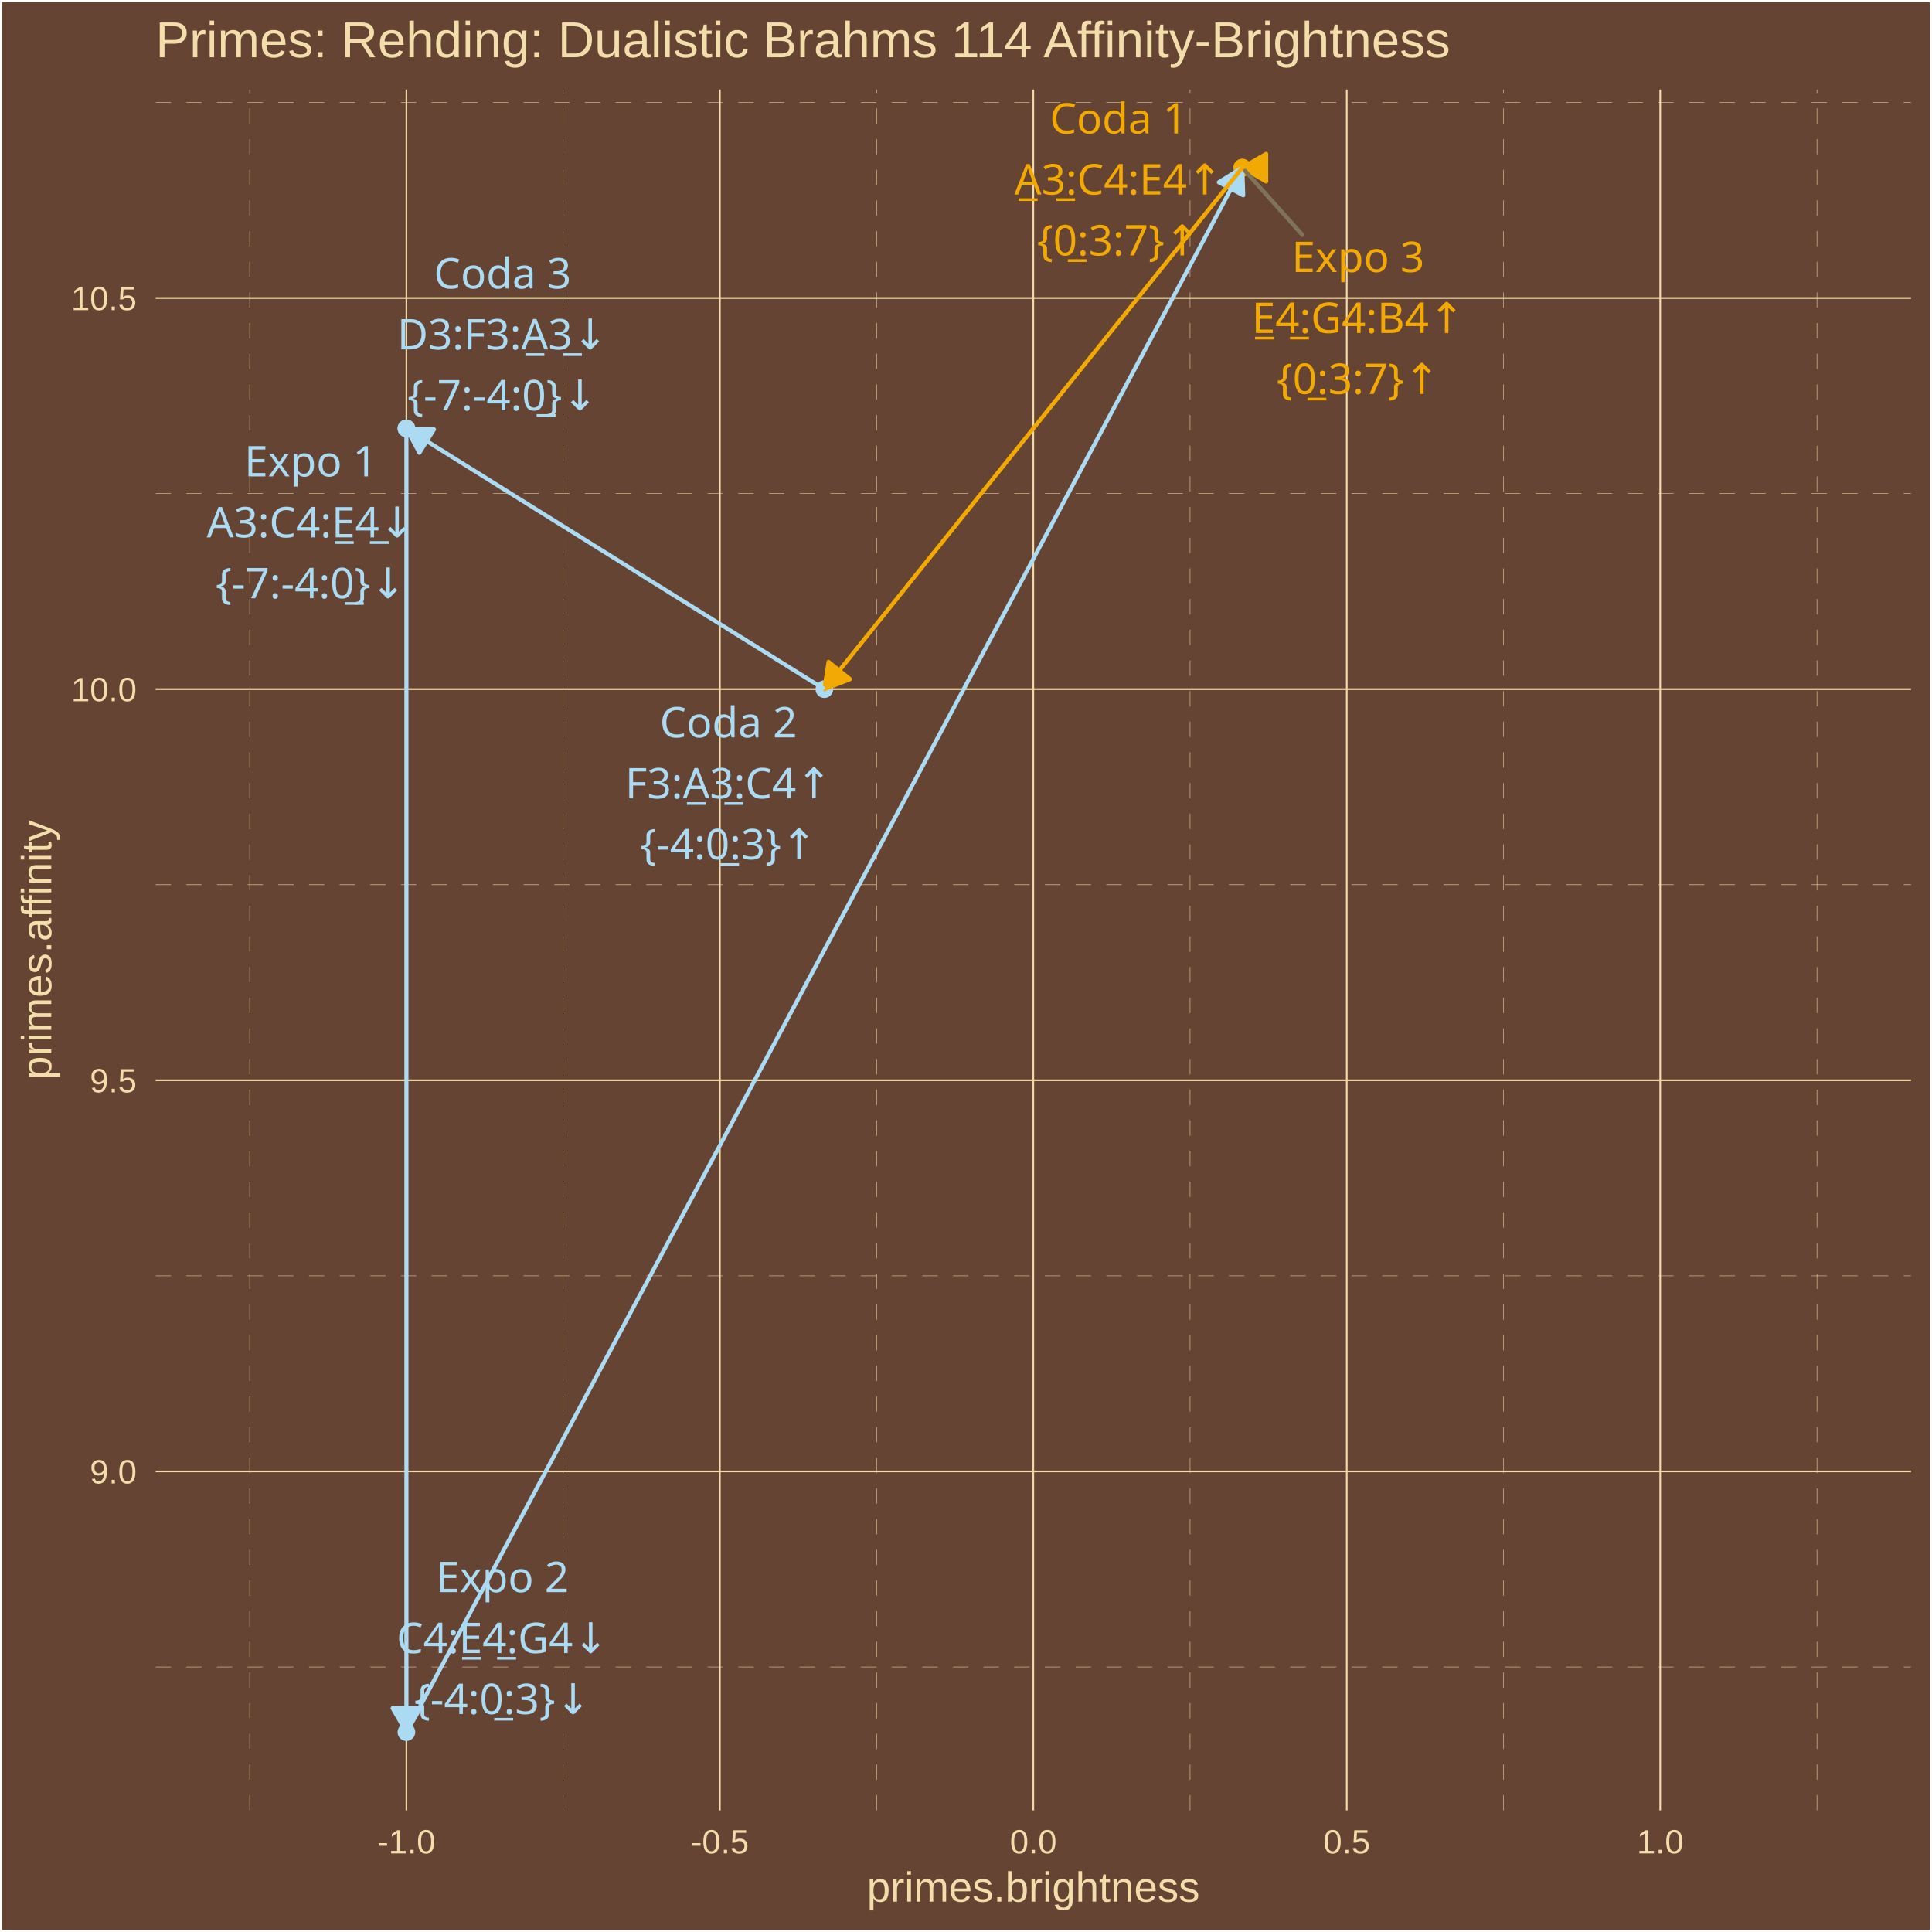
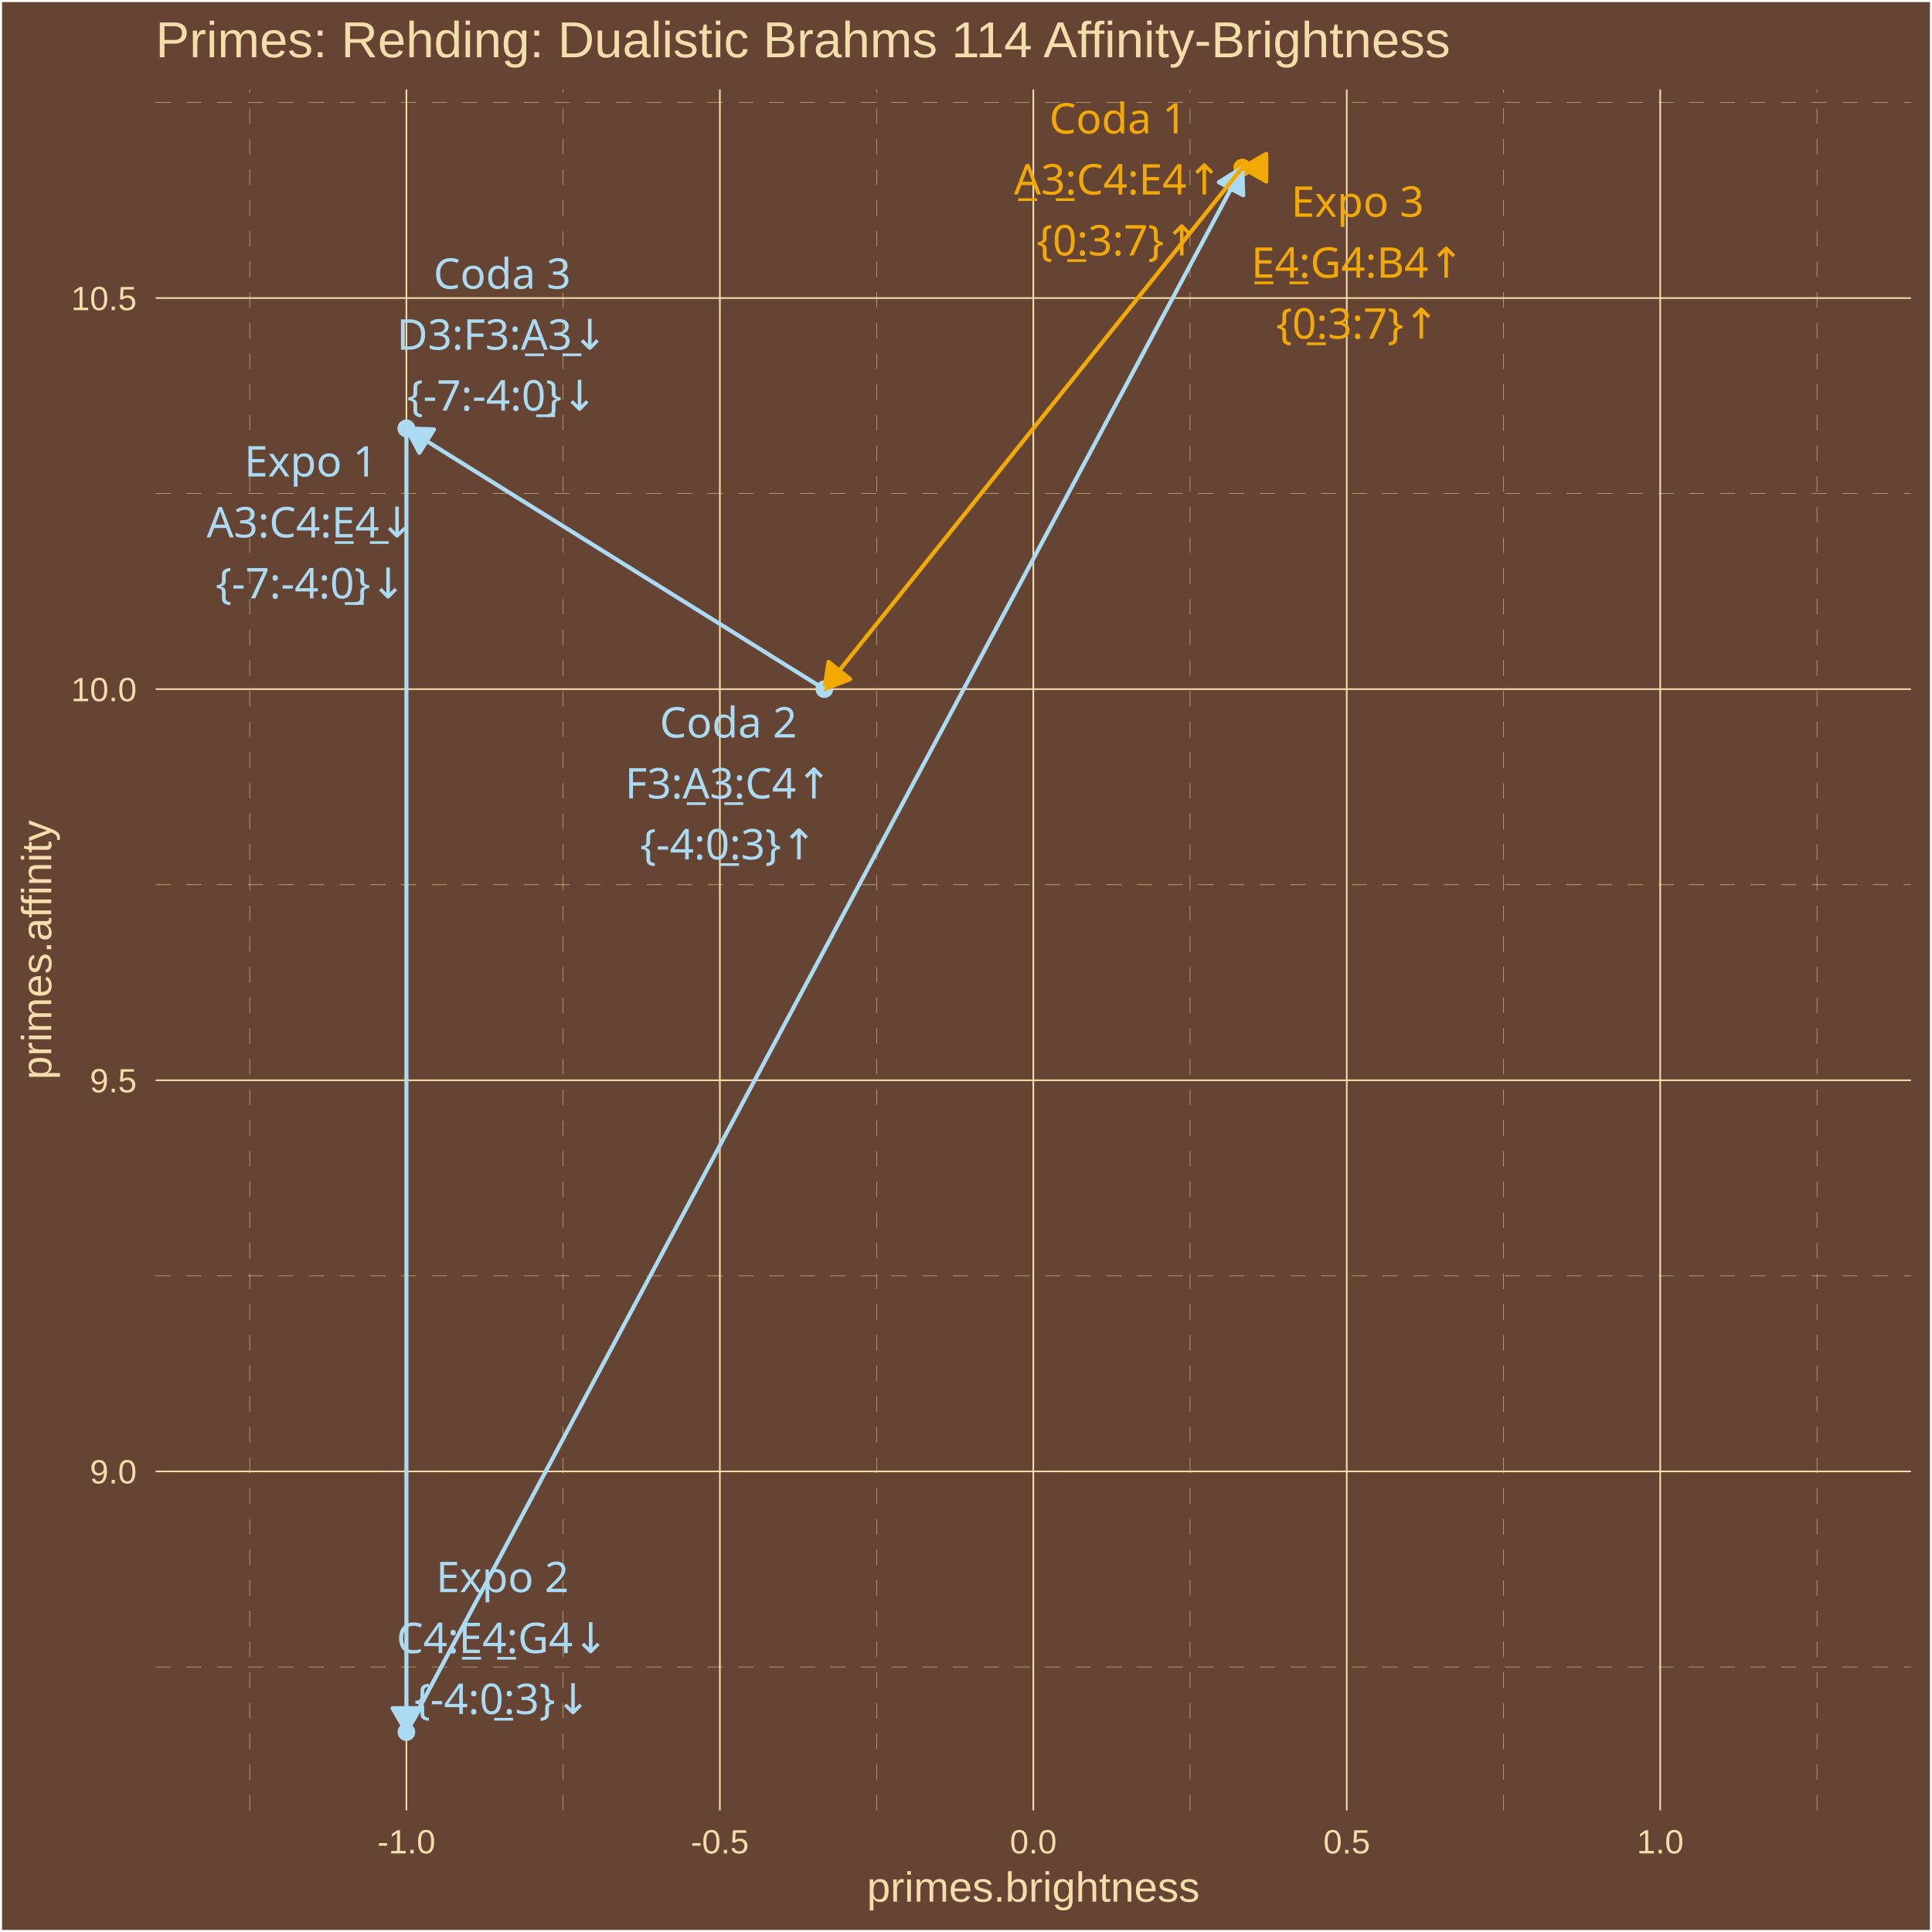
<svg xmlns="http://www.w3.org/2000/svg" class="svglite" width="504.00pt" height="504.00pt" viewBox="0 0 504.00 504.00">
  <defs>
    <style type="text/css">
    .svglite line, .svglite polyline, .svglite polygon, .svglite path, .svglite rect, .svglite circle {
      fill: none;
      stroke: #000000;
      stroke-linecap: round;
      stroke-linejoin: round;
      stroke-miterlimit: 10.00;
    }
    .svglite text {
      white-space: pre;
    }
  </style>
  </defs>
  <rect width="100%" height="100%" style="stroke: none; fill: #664433;" />
  <defs>
    <clipPath id="cpMC4wMHw1MDQuMDB8MC4wMHw1MDQuMDA=">
      <rect x="0.00" y="0.00" width="504.00" height="504.00" />
    </clipPath>
  </defs>
  <g clip-path="url(#cpMC4wMHw1MDQuMDB8MC4wMHw1MDQuMDA=)">
    <rect x="0.00" y="-0" width="504.00" height="504.00" style="stroke-width: 1.07; stroke: #FFFFFF; fill: #664433;" />
  </g>
  <defs>
    <clipPath id="cpNDAuNjB8NDk4LjUyfDIzLjM0fDQ3Mi4yNw==">
      <rect x="40.60" y="23.34" width="457.92" height="448.93" />
    </clipPath>
  </defs>
  <g clip-path="url(#cpNDAuNjB8NDk4LjUyfDIzLjM0fDQ3Mi4yNw==)">
    <rect x="40.60" y="23.34" width="457.92" height="448.93" style="stroke-width: 1.07; stroke: none; fill: #664433;" />
    <polyline points="40.60,434.86 498.52,434.86 " style="stroke-width: 0.11; stroke: #F3DDAB; stroke-dasharray: 4.00,4.00; stroke-linecap: butt;" />
    <polyline points="40.60,332.83 498.52,332.83 " style="stroke-width: 0.11; stroke: #F3DDAB; stroke-dasharray: 4.00,4.00; stroke-linecap: butt;" />
    <polyline points="40.60,230.80 498.52,230.80 " style="stroke-width: 0.11; stroke: #F3DDAB; stroke-dasharray: 4.00,4.00; stroke-linecap: butt;" />
    <polyline points="40.60,128.77 498.52,128.77 " style="stroke-width: 0.11; stroke: #F3DDAB; stroke-dasharray: 4.00,4.00; stroke-linecap: butt;" />
    <polyline points="40.60,26.74 498.52,26.74 " style="stroke-width: 0.11; stroke: #F3DDAB; stroke-dasharray: 4.00,4.00; stroke-linecap: butt;" />
    <polyline points="65.14,472.27 65.14,23.34 " style="stroke-width: 0.11; stroke: #F3DDAB; stroke-dasharray: 4.00,4.00; stroke-linecap: butt;" />
    <polyline points="146.91,472.27 146.91,23.34 " style="stroke-width: 0.11; stroke: #F3DDAB; stroke-dasharray: 4.00,4.00; stroke-linecap: butt;" />
    <polyline points="228.68,472.27 228.68,23.34 " style="stroke-width: 0.11; stroke: #F3DDAB; stroke-dasharray: 4.00,4.00; stroke-linecap: butt;" />
    <polyline points="310.45,472.27 310.45,23.34 " style="stroke-width: 0.11; stroke: #F3DDAB; stroke-dasharray: 4.00,4.00; stroke-linecap: butt;" />
    <polyline points="392.22,472.27 392.22,23.34 " style="stroke-width: 0.11; stroke: #F3DDAB; stroke-dasharray: 4.00,4.00; stroke-linecap: butt;" />
    <polyline points="473.99,472.27 473.99,23.34 " style="stroke-width: 0.11; stroke: #F3DDAB; stroke-dasharray: 4.00,4.00; stroke-linecap: butt;" />
    <polyline points="40.60,383.84 498.52,383.84 " style="stroke-width: 0.43; stroke: #F3DDAB; stroke-linecap: butt;" />
    <polyline points="40.60,281.81 498.52,281.81 " style="stroke-width: 0.43; stroke: #F3DDAB; stroke-linecap: butt;" />
    <polyline points="40.60,179.78 498.52,179.78 " style="stroke-width: 0.43; stroke: #F3DDAB; stroke-linecap: butt;" />
    <polyline points="40.60,77.75 498.52,77.75 " style="stroke-width: 0.43; stroke: #F3DDAB; stroke-linecap: butt;" />
    <polyline points="106.02,472.27 106.02,23.34 " style="stroke-width: 0.43; stroke: #F3DDAB; stroke-linecap: butt;" />
    <polyline points="187.79,472.27 187.79,23.34 " style="stroke-width: 0.43; stroke: #F3DDAB; stroke-linecap: butt;" />
    <polyline points="269.56,472.27 269.56,23.34 " style="stroke-width: 0.43; stroke: #F3DDAB; stroke-linecap: butt;" />
    <polyline points="351.33,472.27 351.33,23.34 " style="stroke-width: 0.43; stroke: #F3DDAB; stroke-linecap: butt;" />
    <polyline points="433.10,472.27 433.10,23.34 " style="stroke-width: 0.43; stroke: #F3DDAB; stroke-linecap: butt;" />
    <circle cx="106.02" cy="111.76" r="1.95" style="stroke-width: 0.71; stroke: #ABDAF3; fill: #ABDAF3;" />
    <circle cx="106.02" cy="451.86" r="1.95" style="stroke-width: 0.71; stroke: #ABDAF3; fill: #ABDAF3;" />
    <circle cx="324.08" cy="43.74" r="1.95" style="stroke-width: 0.71; stroke: #F3A904; fill: #F3A904;" />
    <circle cx="324.08" cy="43.74" r="1.95" style="stroke-width: 0.71; stroke: #F3A904; fill: #F3A904;" />
    <circle cx="215.05" cy="179.78" r="1.95" style="stroke-width: 0.71; stroke: #ABDAF3; fill: #ABDAF3;" />
    <circle cx="106.02" cy="111.76" r="1.95" style="stroke-width: 0.71; stroke: #ABDAF3; fill: #ABDAF3;" />
    <line x1="106.02" y1="111.76" x2="106.02" y2="451.86" style="stroke-width: 1.07; stroke: #ABDAF3; stroke-linecap: butt;" />
    <polygon points="102.42,445.62 106.02,451.86 109.62,445.62 " style="stroke-width: 1.07; stroke: #ABDAF3; stroke-linecap: butt; fill: #ABDAF3;" />
    <line x1="106.02" y1="451.86" x2="324.08" y2="43.74" style="stroke-width: 1.07; stroke: #ABDAF3; stroke-linecap: butt;" />
    <polygon points="324.31,50.94 324.08,43.74 317.96,47.54 " style="stroke-width: 1.07; stroke: #ABDAF3; stroke-linecap: butt; fill: #ABDAF3;" />
    <line x1="324.08" y1="43.74" x2="324.08" y2="43.74" style="stroke-width: 1.07; stroke: #F3A904; stroke-linecap: butt;" />
    <polygon points="330.31,40.14 324.08,43.74 330.31,47.34 " style="stroke-width: 1.07; stroke: #F3A904; stroke-linecap: butt; fill: #F3A904;" />
    <line x1="324.08" y1="43.74" x2="215.05" y2="179.78" style="stroke-width: 1.07; stroke: #F3A904; stroke-linecap: butt;" />
    <polygon points="216.14,172.66 215.05,179.78 221.76,177.17 " style="stroke-width: 1.07; stroke: #F3A904; stroke-linecap: butt; fill: #F3A904;" />
    <line x1="215.05" y1="179.78" x2="106.02" y2="111.76" style="stroke-width: 1.07; stroke: #ABDAF3; stroke-linecap: butt;" />
    <polygon points="113.22,112.01 106.02,111.76 109.41,118.12 " style="stroke-width: 1.07; stroke: #ABDAF3; stroke-linecap: butt; fill: #ABDAF3;" />
-     <line x1="339.74" y1="61.27" x2="324.82" y2="44.57" style="stroke-width: 1.07; stroke: #7F745A;" />
-     <text x="81.06" y="124.28" text-anchor="middle" style="font-size: 11.04px;fill: #ABDAF3; font-family: &quot;Arial Unicode MS&quot;;" textLength="34.34px" lengthAdjust="spacingAndGlyphs">Expo 1</text>
-     <text x="81.06" y="140.18" text-anchor="middle" style="font-size: 11.04px;fill: #ABDAF3; font-family: &quot;Arial Unicode MS&quot;;" textLength="55.08px" lengthAdjust="spacingAndGlyphs">A3:C4:E̲4̲↓</text>
-     <text x="81.06" y="156.07" text-anchor="middle" style="font-size: 11.04px;fill: #ABDAF3; font-family: &quot;Arial Unicode MS&quot;;" textLength="47.12px" lengthAdjust="spacingAndGlyphs">{-7:-4:0̲}↓</text>
-     <text x="131.08" y="415.34" text-anchor="middle" style="font-size: 11.04px;fill: #ABDAF3; font-family: &quot;Arial Unicode MS&quot;;" textLength="34.34px" lengthAdjust="spacingAndGlyphs">Expo 2</text>
-     <text x="131.08" y="431.24" text-anchor="middle" style="font-size: 11.04px;fill: #ABDAF3; font-family: &quot;Arial Unicode MS&quot;;" textLength="56.30px" lengthAdjust="spacingAndGlyphs">C4:E̲4̲:G4↓</text>
-     <text x="131.08" y="447.14" text-anchor="middle" style="font-size: 11.04px;fill: #ABDAF3; font-family: &quot;Arial Unicode MS&quot;;" textLength="43.44px" lengthAdjust="spacingAndGlyphs">{-4:0̲:3}↓</text>
-     <text x="354.28" y="70.97" text-anchor="middle" style="font-size: 11.04px;fill: #F3A904; font-family: &quot;Arial Unicode MS&quot;;" textLength="34.34px" lengthAdjust="spacingAndGlyphs">Expo 3</text>
-     <text x="354.28" y="86.86" text-anchor="middle" style="font-size: 11.04px;fill: #F3A904; font-family: &quot;Arial Unicode MS&quot;;" textLength="55.70px" lengthAdjust="spacingAndGlyphs">E̲4̲:G4:B4↑</text>
-     <text x="354.28" y="102.76" text-anchor="middle" style="font-size: 11.04px;fill: #F3A904; font-family: &quot;Arial Unicode MS&quot;;" textLength="39.77px" lengthAdjust="spacingAndGlyphs">{0̲:3:7}↑</text>
-     <text x="291.77" y="34.83" text-anchor="middle" style="font-size: 11.04px;fill: #F3A904; font-family: &quot;Arial Unicode MS&quot;;" textLength="35.57px" lengthAdjust="spacingAndGlyphs">Coda 1</text>
-     <text x="291.77" y="50.73" text-anchor="middle" style="font-size: 11.04px;fill: #F3A904; font-family: &quot;Arial Unicode MS&quot;;" textLength="55.08px" lengthAdjust="spacingAndGlyphs">A̲3̲:C4:E4↑</text>
-     <text x="291.77" y="66.63" text-anchor="middle" style="font-size: 11.04px;fill: #F3A904; font-family: &quot;Arial Unicode MS&quot;;" textLength="39.77px" lengthAdjust="spacingAndGlyphs">{0̲:3:7}↑</text>
-     <text x="190.02" y="192.37" text-anchor="middle" style="font-size: 11.04px;fill: #ABDAF3; font-family: &quot;Arial Unicode MS&quot;;" textLength="35.57px" lengthAdjust="spacingAndGlyphs">Coda 2</text>
-     <text x="190.02" y="208.27" text-anchor="middle" style="font-size: 11.04px;fill: #ABDAF3; font-family: &quot;Arial Unicode MS&quot;;" textLength="54.46px" lengthAdjust="spacingAndGlyphs">F3:A̲3̲:C4↑</text>
-     <text x="190.02" y="224.17" text-anchor="middle" style="font-size: 11.04px;fill: #ABDAF3; font-family: &quot;Arial Unicode MS&quot;;" textLength="43.44px" lengthAdjust="spacingAndGlyphs">{-4:0̲:3}↑</text>
-     <text x="131.10" y="75.25" text-anchor="middle" style="font-size: 11.04px;fill: #ABDAF3; font-family: &quot;Arial Unicode MS&quot;;" textLength="35.57px" lengthAdjust="spacingAndGlyphs">Coda 3</text>
-     <text x="131.10" y="91.15" text-anchor="middle" style="font-size: 11.04px;fill: #ABDAF3; font-family: &quot;Arial Unicode MS&quot;;" textLength="54.46px" lengthAdjust="spacingAndGlyphs">D3:F3:A̲3̲↓</text>
-     <text x="131.10" y="107.05" text-anchor="middle" style="font-size: 11.04px;fill: #ABDAF3; font-family: &quot;Arial Unicode MS&quot;;" textLength="47.12px" lengthAdjust="spacingAndGlyphs">{-7:-4:0̲}↓</text>
+     <text x="81.05" y="124.30" text-anchor="middle" style="font-size: 11.04px;fill: #ABDAF3; font-family: &quot;Arial Unicode MS&quot;;" textLength="34.34px" lengthAdjust="spacingAndGlyphs">Expo 1</text>
+     <text x="81.05" y="140.19" text-anchor="middle" style="font-size: 11.04px;fill: #ABDAF3; font-family: &quot;Arial Unicode MS&quot;;" textLength="55.08px" lengthAdjust="spacingAndGlyphs">A3:C4:E̲4̲↓</text>
+     <text x="81.05" y="156.09" text-anchor="middle" style="font-size: 11.04px;fill: #ABDAF3; font-family: &quot;Arial Unicode MS&quot;;" textLength="47.12px" lengthAdjust="spacingAndGlyphs">{-7:-4:0̲}↓</text>
+     <text x="131.07" y="415.34" text-anchor="middle" style="font-size: 11.04px;fill: #ABDAF3; font-family: &quot;Arial Unicode MS&quot;;" textLength="34.34px" lengthAdjust="spacingAndGlyphs">Expo 2</text>
+     <text x="131.07" y="431.24" text-anchor="middle" style="font-size: 11.04px;fill: #ABDAF3; font-family: &quot;Arial Unicode MS&quot;;" textLength="56.30px" lengthAdjust="spacingAndGlyphs">C4:E̲4̲:G4↓</text>
+     <text x="131.07" y="447.14" text-anchor="middle" style="font-size: 11.04px;fill: #ABDAF3; font-family: &quot;Arial Unicode MS&quot;;" textLength="43.44px" lengthAdjust="spacingAndGlyphs">{-4:0̲:3}↓</text>
+     <text x="354.14" y="56.54" text-anchor="middle" style="font-size: 11.04px;fill: #F3A904; font-family: &quot;Arial Unicode MS&quot;;" textLength="34.34px" lengthAdjust="spacingAndGlyphs">Expo 3</text>
+     <text x="354.14" y="72.44" text-anchor="middle" style="font-size: 11.04px;fill: #F3A904; font-family: &quot;Arial Unicode MS&quot;;" textLength="55.70px" lengthAdjust="spacingAndGlyphs">E̲4̲:G4:B4↑</text>
+     <text x="354.14" y="88.34" text-anchor="middle" style="font-size: 11.04px;fill: #F3A904; font-family: &quot;Arial Unicode MS&quot;;" textLength="39.77px" lengthAdjust="spacingAndGlyphs">{0̲:3:7}↑</text>
+     <text x="291.64" y="34.83" text-anchor="middle" style="font-size: 11.04px;fill: #F3A904; font-family: &quot;Arial Unicode MS&quot;;" textLength="35.57px" lengthAdjust="spacingAndGlyphs">Coda 1</text>
+     <text x="291.64" y="50.73" text-anchor="middle" style="font-size: 11.04px;fill: #F3A904; font-family: &quot;Arial Unicode MS&quot;;" textLength="55.08px" lengthAdjust="spacingAndGlyphs">A̲3̲:C4:E4↑</text>
+     <text x="291.64" y="66.63" text-anchor="middle" style="font-size: 11.04px;fill: #F3A904; font-family: &quot;Arial Unicode MS&quot;;" textLength="39.77px" lengthAdjust="spacingAndGlyphs">{0̲:3:7}↑</text>
+     <text x="190.00" y="192.40" text-anchor="middle" style="font-size: 11.04px;fill: #ABDAF3; font-family: &quot;Arial Unicode MS&quot;;" textLength="35.57px" lengthAdjust="spacingAndGlyphs">Coda 2</text>
+     <text x="190.00" y="208.29" text-anchor="middle" style="font-size: 11.04px;fill: #ABDAF3; font-family: &quot;Arial Unicode MS&quot;;" textLength="54.46px" lengthAdjust="spacingAndGlyphs">F3:A̲3̲:C4↑</text>
+     <text x="190.00" y="224.19" text-anchor="middle" style="font-size: 11.04px;fill: #ABDAF3; font-family: &quot;Arial Unicode MS&quot;;" textLength="43.44px" lengthAdjust="spacingAndGlyphs">{-4:0̲:3}↑</text>
+     <text x="131.00" y="75.32" text-anchor="middle" style="font-size: 11.04px;fill: #ABDAF3; font-family: &quot;Arial Unicode MS&quot;;" textLength="35.57px" lengthAdjust="spacingAndGlyphs">Coda 3</text>
+     <text x="131.00" y="91.21" text-anchor="middle" style="font-size: 11.04px;fill: #ABDAF3; font-family: &quot;Arial Unicode MS&quot;;" textLength="54.46px" lengthAdjust="spacingAndGlyphs">D3:F3:A̲3̲↓</text>
+     <text x="131.00" y="107.11" text-anchor="middle" style="font-size: 11.04px;fill: #ABDAF3; font-family: &quot;Arial Unicode MS&quot;;" textLength="47.12px" lengthAdjust="spacingAndGlyphs">{-7:-4:0̲}↓</text>
  </g>
  <g clip-path="url(#cpMC4wMHw1MDQuMDB8MC4wMHw1MDQuMDA=)">
    <text x="35.67" y="386.99" text-anchor="end" style="font-size: 8.80px;fill: #F3DDAB; font-family: &quot;Arial&quot;;" textLength="12.23px" lengthAdjust="spacingAndGlyphs">9.0</text>
    <text x="35.67" y="284.96" text-anchor="end" style="font-size: 8.80px;fill: #F3DDAB; font-family: &quot;Arial&quot;;" textLength="12.23px" lengthAdjust="spacingAndGlyphs">9.5</text>
    <text x="35.67" y="182.93" text-anchor="end" style="font-size: 8.80px;fill: #F3DDAB; font-family: &quot;Arial&quot;;" textLength="17.13px" lengthAdjust="spacingAndGlyphs">10.0</text>
    <text x="35.67" y="80.91" text-anchor="end" style="font-size: 8.80px;fill: #F3DDAB; font-family: &quot;Arial&quot;;" textLength="17.13px" lengthAdjust="spacingAndGlyphs">10.5</text>
    <text x="106.02" y="483.50" text-anchor="middle" style="font-size: 8.80px;fill: #F3DDAB; font-family: &quot;Arial&quot;;" textLength="15.16px" lengthAdjust="spacingAndGlyphs">-1.0</text>
    <text x="187.79" y="483.50" text-anchor="middle" style="font-size: 8.80px;fill: #F3DDAB; font-family: &quot;Arial&quot;;" textLength="15.16px" lengthAdjust="spacingAndGlyphs">-0.5</text>
    <text x="269.56" y="483.50" text-anchor="middle" style="font-size: 8.80px;fill: #F3DDAB; font-family: &quot;Arial&quot;;" textLength="12.23px" lengthAdjust="spacingAndGlyphs">0.0</text>
    <text x="351.33" y="483.50" text-anchor="middle" style="font-size: 8.80px;fill: #F3DDAB; font-family: &quot;Arial&quot;;" textLength="12.23px" lengthAdjust="spacingAndGlyphs">0.5</text>
    <text x="433.10" y="483.50" text-anchor="middle" style="font-size: 8.80px;fill: #F3DDAB; font-family: &quot;Arial&quot;;" textLength="12.23px" lengthAdjust="spacingAndGlyphs">1.0</text>
    <text x="269.56" y="496.09" text-anchor="middle" style="font-size: 11.00px;fill: #F3DDAB; font-family: &quot;Arial&quot;;" textLength="86.82px" lengthAdjust="spacingAndGlyphs">primes.brightness</text>
    <text transform="translate(13.37,247.80) rotate(-90)" text-anchor="middle" style="font-size: 11.00px;fill: #F3DDAB; font-family: &quot;Arial&quot;;" textLength="67.85px" lengthAdjust="spacingAndGlyphs">primes.affinity</text>
    <text x="40.60" y="14.94" style="font-size: 13.20px;fill: #F3DDAB; font-family: &quot;Arial&quot;;" textLength="339.44px" lengthAdjust="spacingAndGlyphs">Primes: Rehding: Dualistic Brahms 114 Affinity-Brightness</text>
  </g>
</svg>
